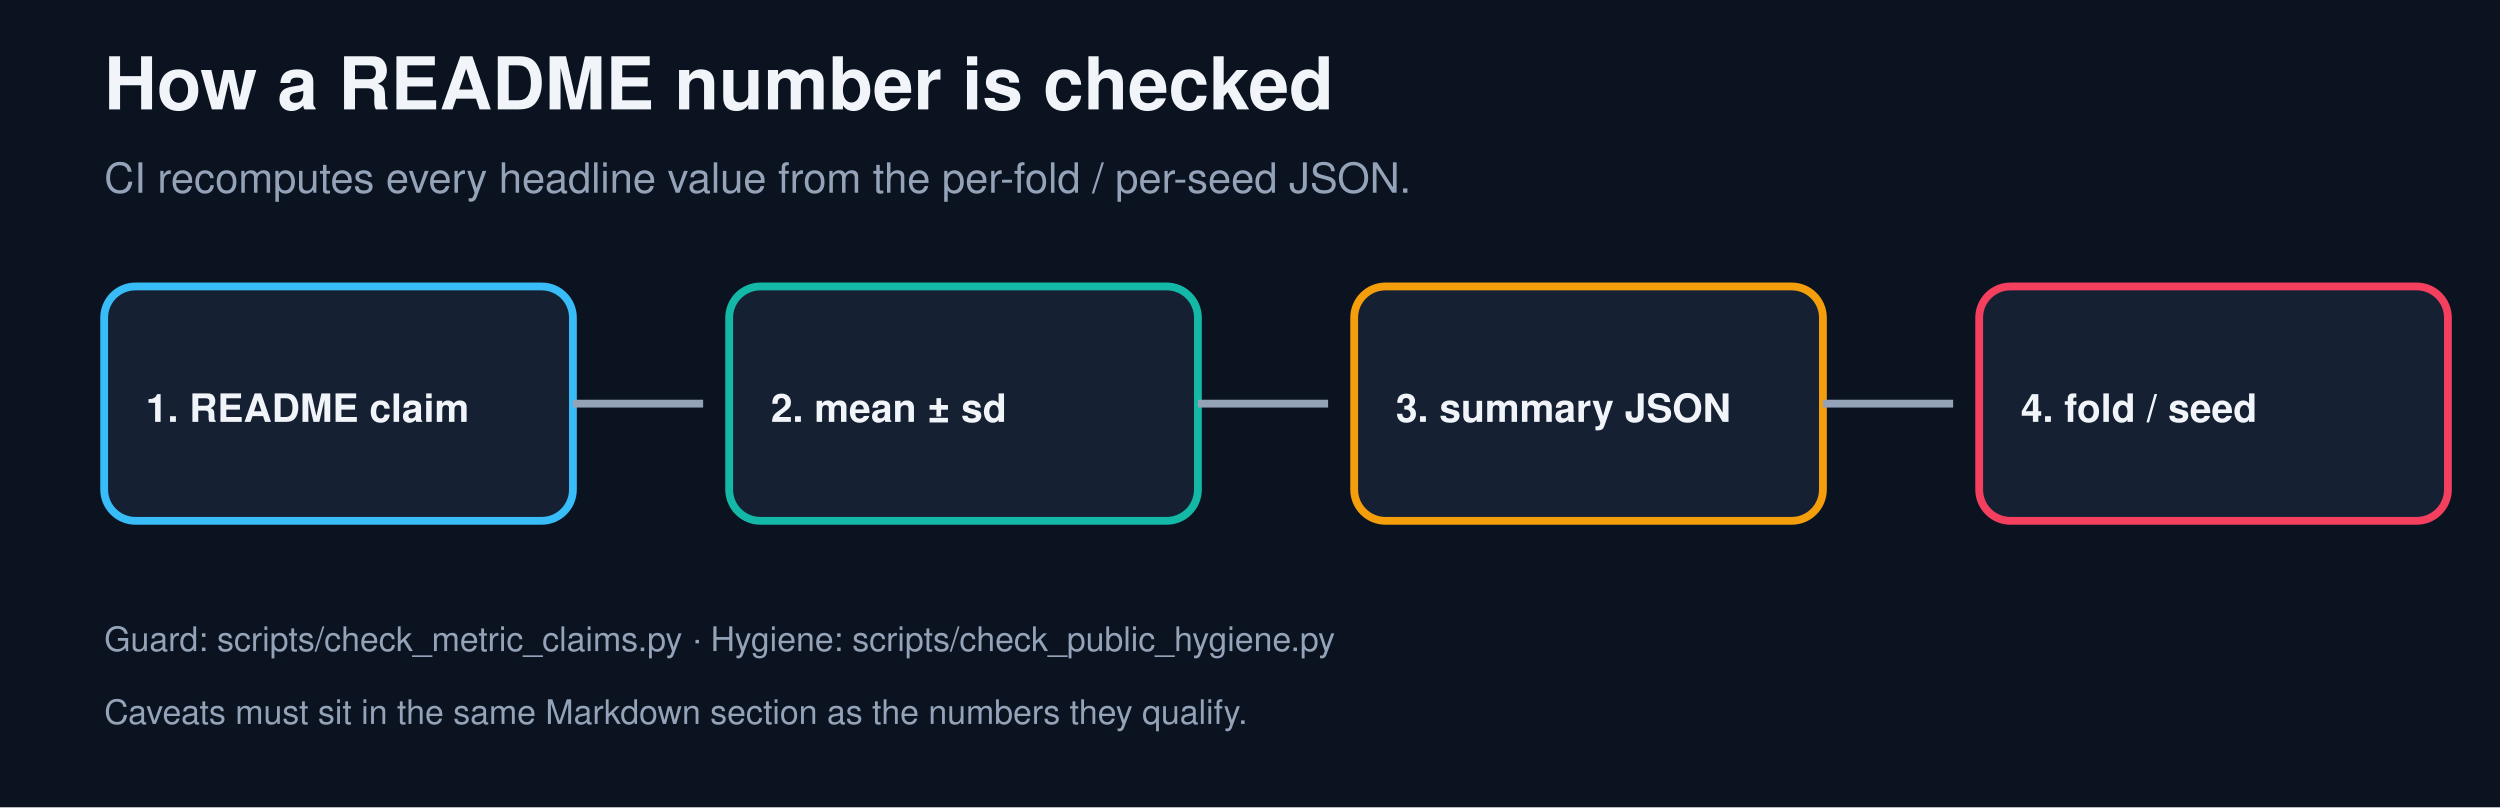
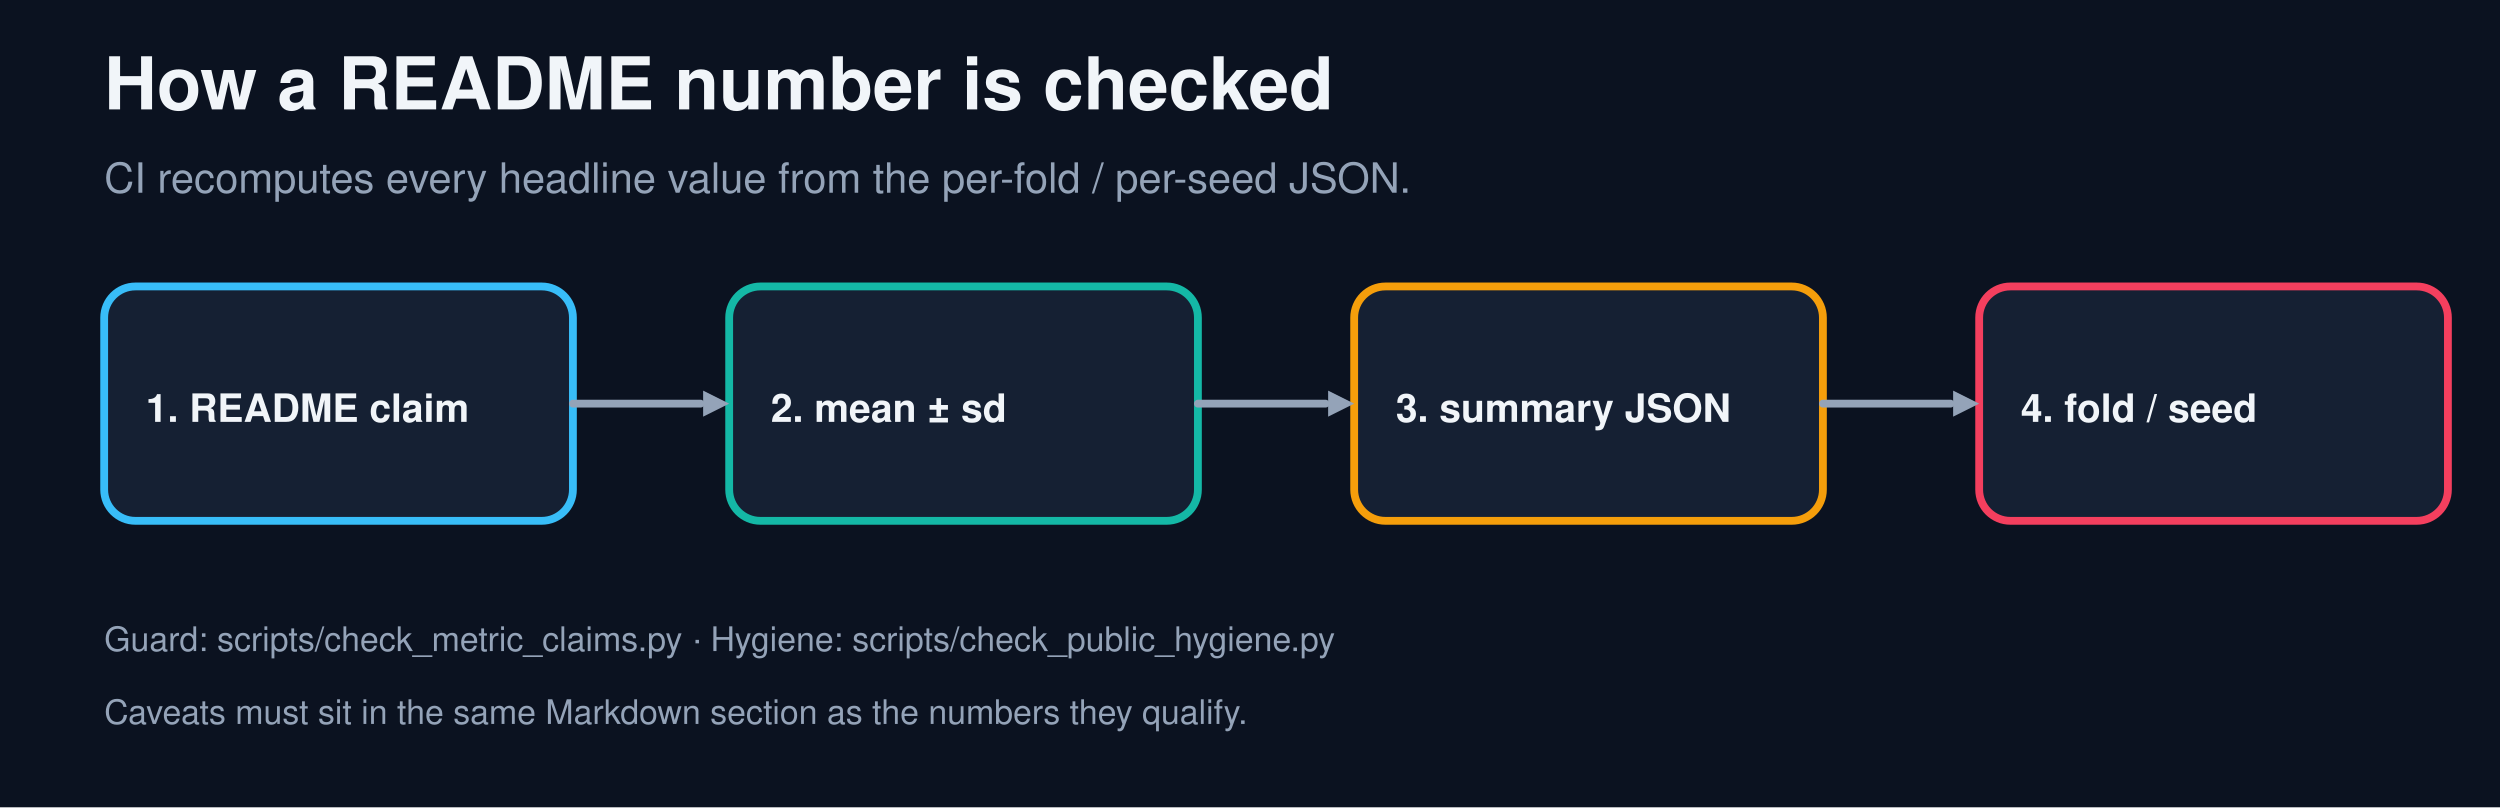
<svg xmlns="http://www.w3.org/2000/svg" viewBox="0 0 960 310" width="100%" preserveAspectRatio="xMidYMid meet" role="img" aria-labelledby="title desc">
  <rect width="960" height="310" fill="#0B1220" />
  <g font-family="Helvetica, Arial, sans-serif">
    <text x="40" y="42" fill="#F1F5F9" font-size="28" font-weight="700">How a README number is checked</text>
    <text x="40" y="74" fill="#94A3B8" font-size="16">CI recomputes every headline value from the per-fold / per-seed JSON.</text>
    <rect x="40" y="110" rx="12" width="180" height="90" fill="#152033" stroke="#38BDF8" stroke-width="3" />
    <text x="56" y="162" fill="#F1F5F9" font-size="15" font-weight="700">1. README claim</text>
    <rect x="280" y="110" rx="12" width="180" height="90" fill="#152033" stroke="#14B8A6" stroke-width="3" />
    <text x="296" y="162" fill="#F1F5F9" font-size="15" font-weight="700">2. mean ± sd</text>
    <rect x="520" y="110" rx="12" width="180" height="90" fill="#152033" stroke="#F59E0B" stroke-width="3" />
    <text x="536" y="162" fill="#F1F5F9" font-size="15" font-weight="700">3. summary JSON</text>
    <rect x="760" y="110" rx="12" width="180" height="90" fill="#152033" stroke="#F43F5E" stroke-width="3" />
    <text x="776" y="162" fill="#F1F5F9" font-size="15" font-weight="700">4. fold / seed</text>
-     <path d="M220 155 H270" stroke="#94A3B8" stroke-width="3" />
-     <path d="M460 155 H510" stroke="#94A3B8" stroke-width="3" />
-     <path d="M700 155 H750" stroke="#94A3B8" stroke-width="3" />
+     <line x1="220.0" y1="155.0" x2="269.0" y2="155.0" stroke="#94A3B8" stroke-width="3" stroke-linecap="round" />
+     <polygon points="280.0,155.0 270.0,160.0 270.0,150.0" fill="#94A3B8" />
+     <line x1="460.0" y1="155.0" x2="509.0" y2="155.0" stroke="#94A3B8" stroke-width="3" stroke-linecap="round" />
+     <polygon points="520.0,155.0 510.0,160.0 510.0,150.0" fill="#94A3B8" />
+     <line x1="700.0" y1="155.0" x2="749.0" y2="155.0" stroke="#94A3B8" stroke-width="3" stroke-linecap="round" />
+     <polygon points="760.0,155.0 750.0,160.0 750.0,150.0" fill="#94A3B8" />
    <text x="40" y="250" fill="#94A3B8" font-size="13">Guard: scripts/check_metric_claims.py · Hygiene: scripts/check_public_hygiene.py</text>
    <text x="40" y="278" fill="#94A3B8" font-size="13">Caveats must sit in the same Markdown section as the numbers they qualify.</text>
  </g>
</svg>
